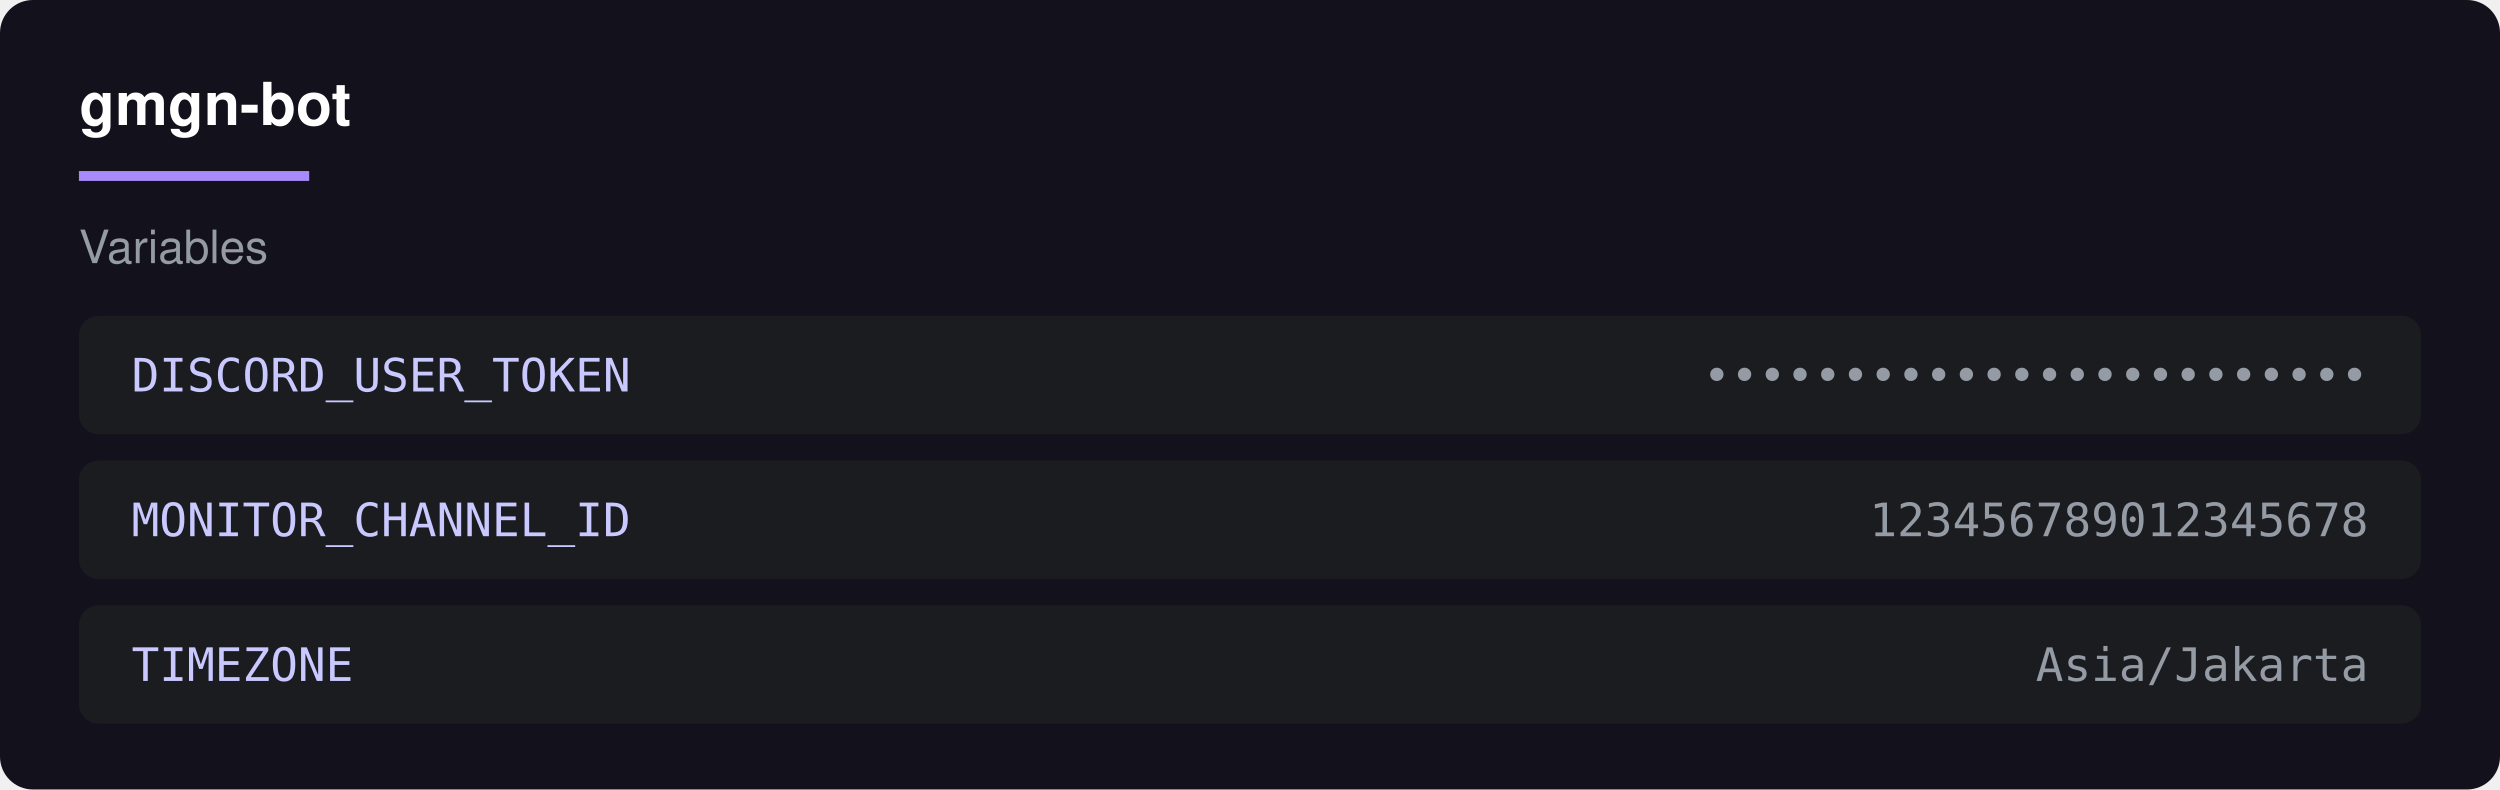
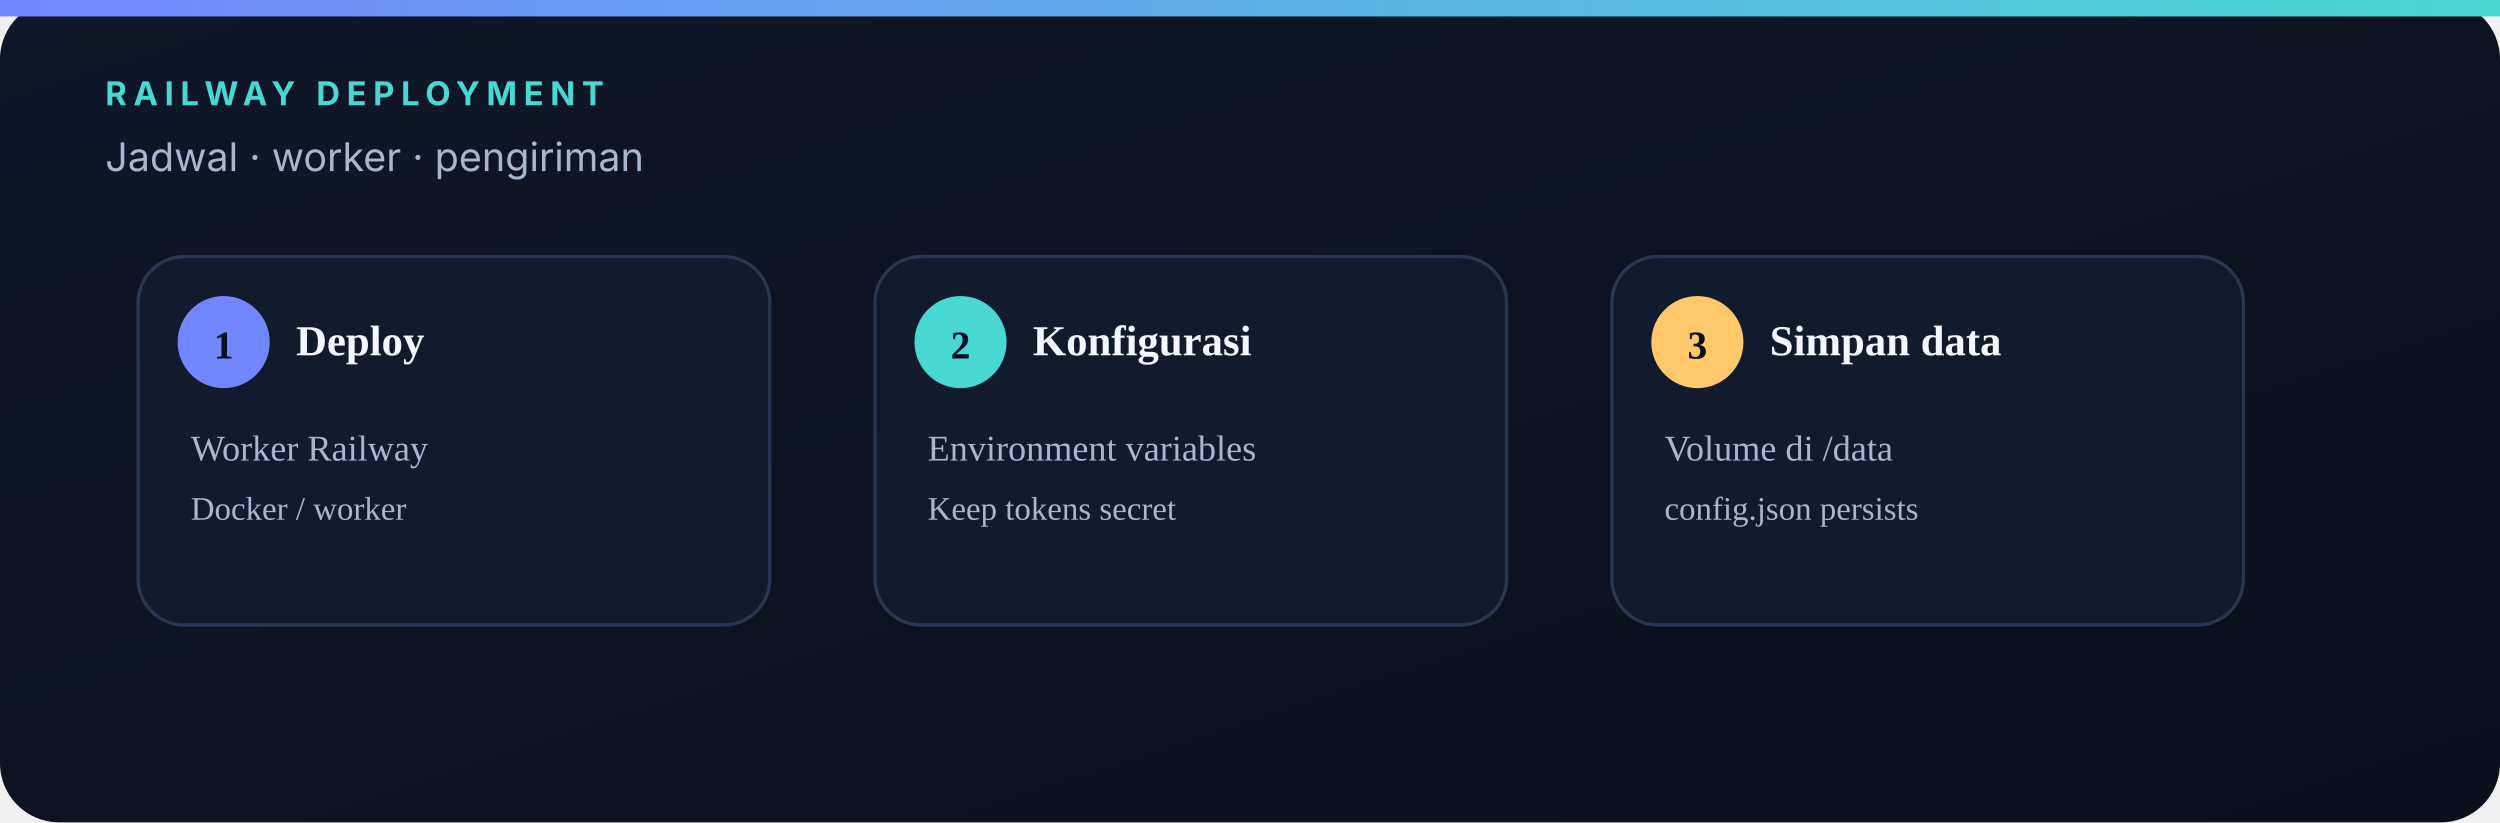
- <svg xmlns="http://www.w3.org/2000/svg" width="760" height="240" viewBox="0 0 760 240">
-   <rect width="760" height="240" rx="10" fill="#13111c" />
-   <text x="24" y="38" font-family="Segoe UI, Helvetica, Arial, sans-serif" font-size="18" font-weight="700" fill="#fff">gmgn-bot</text>
-   <rect x="24" y="52" width="70" height="3" fill="#a78bfa" />
-   <text x="24" y="80" font-family="Segoe UI, Helvetica, Arial, sans-serif" font-size="14" fill="#949ba4">Variables</text>
-   <rect x="24" y="96" width="712" height="36" rx="6" fill="#1b1c20" />
-   <text x="40" y="119" font-family="Consolas, Menlo, monospace" font-size="14" fill="#c9c9ff">DISCORD_USER_TOKEN</text>
-   <text x="720" y="119" text-anchor="end" font-family="Consolas, Menlo, monospace" font-size="14" fill="#949ba4">••••••••••••••••••••••••</text>
-   <rect x="24" y="140" width="712" height="36" rx="6" fill="#1b1c20" />
-   <text x="40" y="163" font-family="Consolas, Menlo, monospace" font-size="14" fill="#c9c9ff">MONITOR_CHANNEL_ID</text>
-   <text x="720" y="163" text-anchor="end" font-family="Consolas, Menlo, monospace" font-size="14" fill="#949ba4">123456789012345678</text>
-   <rect x="24" y="184" width="712" height="36" rx="6" fill="#1b1c20" />
-   <text x="40" y="207" font-family="Consolas, Menlo, monospace" font-size="14" fill="#c9c9ff">TIMEZONE</text>
-   <text x="720" y="207" text-anchor="end" font-family="Consolas, Menlo, monospace" font-size="14" fill="#949ba4">Asia/Jakarta</text>
+ <svg xmlns="http://www.w3.org/2000/svg" width="760" height="250" viewBox="0 0 760 250" role="img">
+   <defs>
+     <linearGradient id="bg" x1="0" y1="0" x2="1" y2="1">
+       <stop stop-color="#10172A" />
+       <stop offset="1" stop-color="#0A0F1C" />
+     </linearGradient>
+     <linearGradient id="accent">
+       <stop stop-color="#7286FF" />
+       <stop offset="1" stop-color="#48D7D1" />
+     </linearGradient>
+   </defs>
+   <rect width="760" height="250" rx="18" fill="url(#bg)" />
+   <path d="M0 0H760V5H0Z" fill="url(#accent)" />
+   <text x="32" y="32" font-family="Inter,Segoe UI,Arial,sans-serif" font-size="10" font-weight="700" letter-spacing="2" fill="#48D7D1">RAILWAY DEPLOYMENT</text>
+   <text x="32" y="52" font-family="Inter,Segoe UI,Arial,sans-serif" font-size="12" fill="#A8B6CF">Jadwal · worker · pengiriman</text>
+   <rect x="42" y="78" width="192" height="112" rx="14" fill="#121A2D" stroke="#293752" />
+   <circle cx="68" cy="104" r="14" fill="#7286FF" />
+   <text x="68" y="109" text-anchor="middle" font-size="12" font-weight="700" fill="#0B1020">1</text>
+   <text x="90" y="108" font-size="13" font-weight="700" fill="#F4F7FF">Deploy</text>
+   <text x="58" y="140" font-size="11" fill="#A8B6CF">Worker Railway</text>
+   <text x="58" y="158" font-size="10" fill="#A8B6CF">Docker / worker</text>
+   <rect x="266" y="78" width="192" height="112" rx="14" fill="#121A2D" stroke="#293752" />
+   <circle cx="292" cy="104" r="14" fill="#48D7D1" />
+   <text x="292" y="109" text-anchor="middle" font-size="12" font-weight="700" fill="#0B1020">2</text>
+   <text x="314" y="108" font-size="13" font-weight="700" fill="#F4F7FF">Konfigurasi</text>
+   <text x="282" y="140" font-size="11" fill="#A8B6CF">Environment variables</text>
+   <text x="282" y="158" font-size="10" fill="#A8B6CF">Keep tokens secret</text>
+   <rect x="490" y="78" width="192" height="112" rx="14" fill="#121A2D" stroke="#293752" />
+   <circle cx="516" cy="104" r="14" fill="#FFC86A" />
+   <text x="516" y="109" text-anchor="middle" font-size="12" font-weight="700" fill="#0B1020">3</text>
+   <text x="538" y="108" font-size="13" font-weight="700" fill="#F4F7FF">Simpan data</text>
+   <text x="506" y="140" font-size="11" fill="#A8B6CF">Volume di /data</text>
+   <text x="506" y="158" font-size="10" fill="#A8B6CF">config.json persists</text>
</svg>
